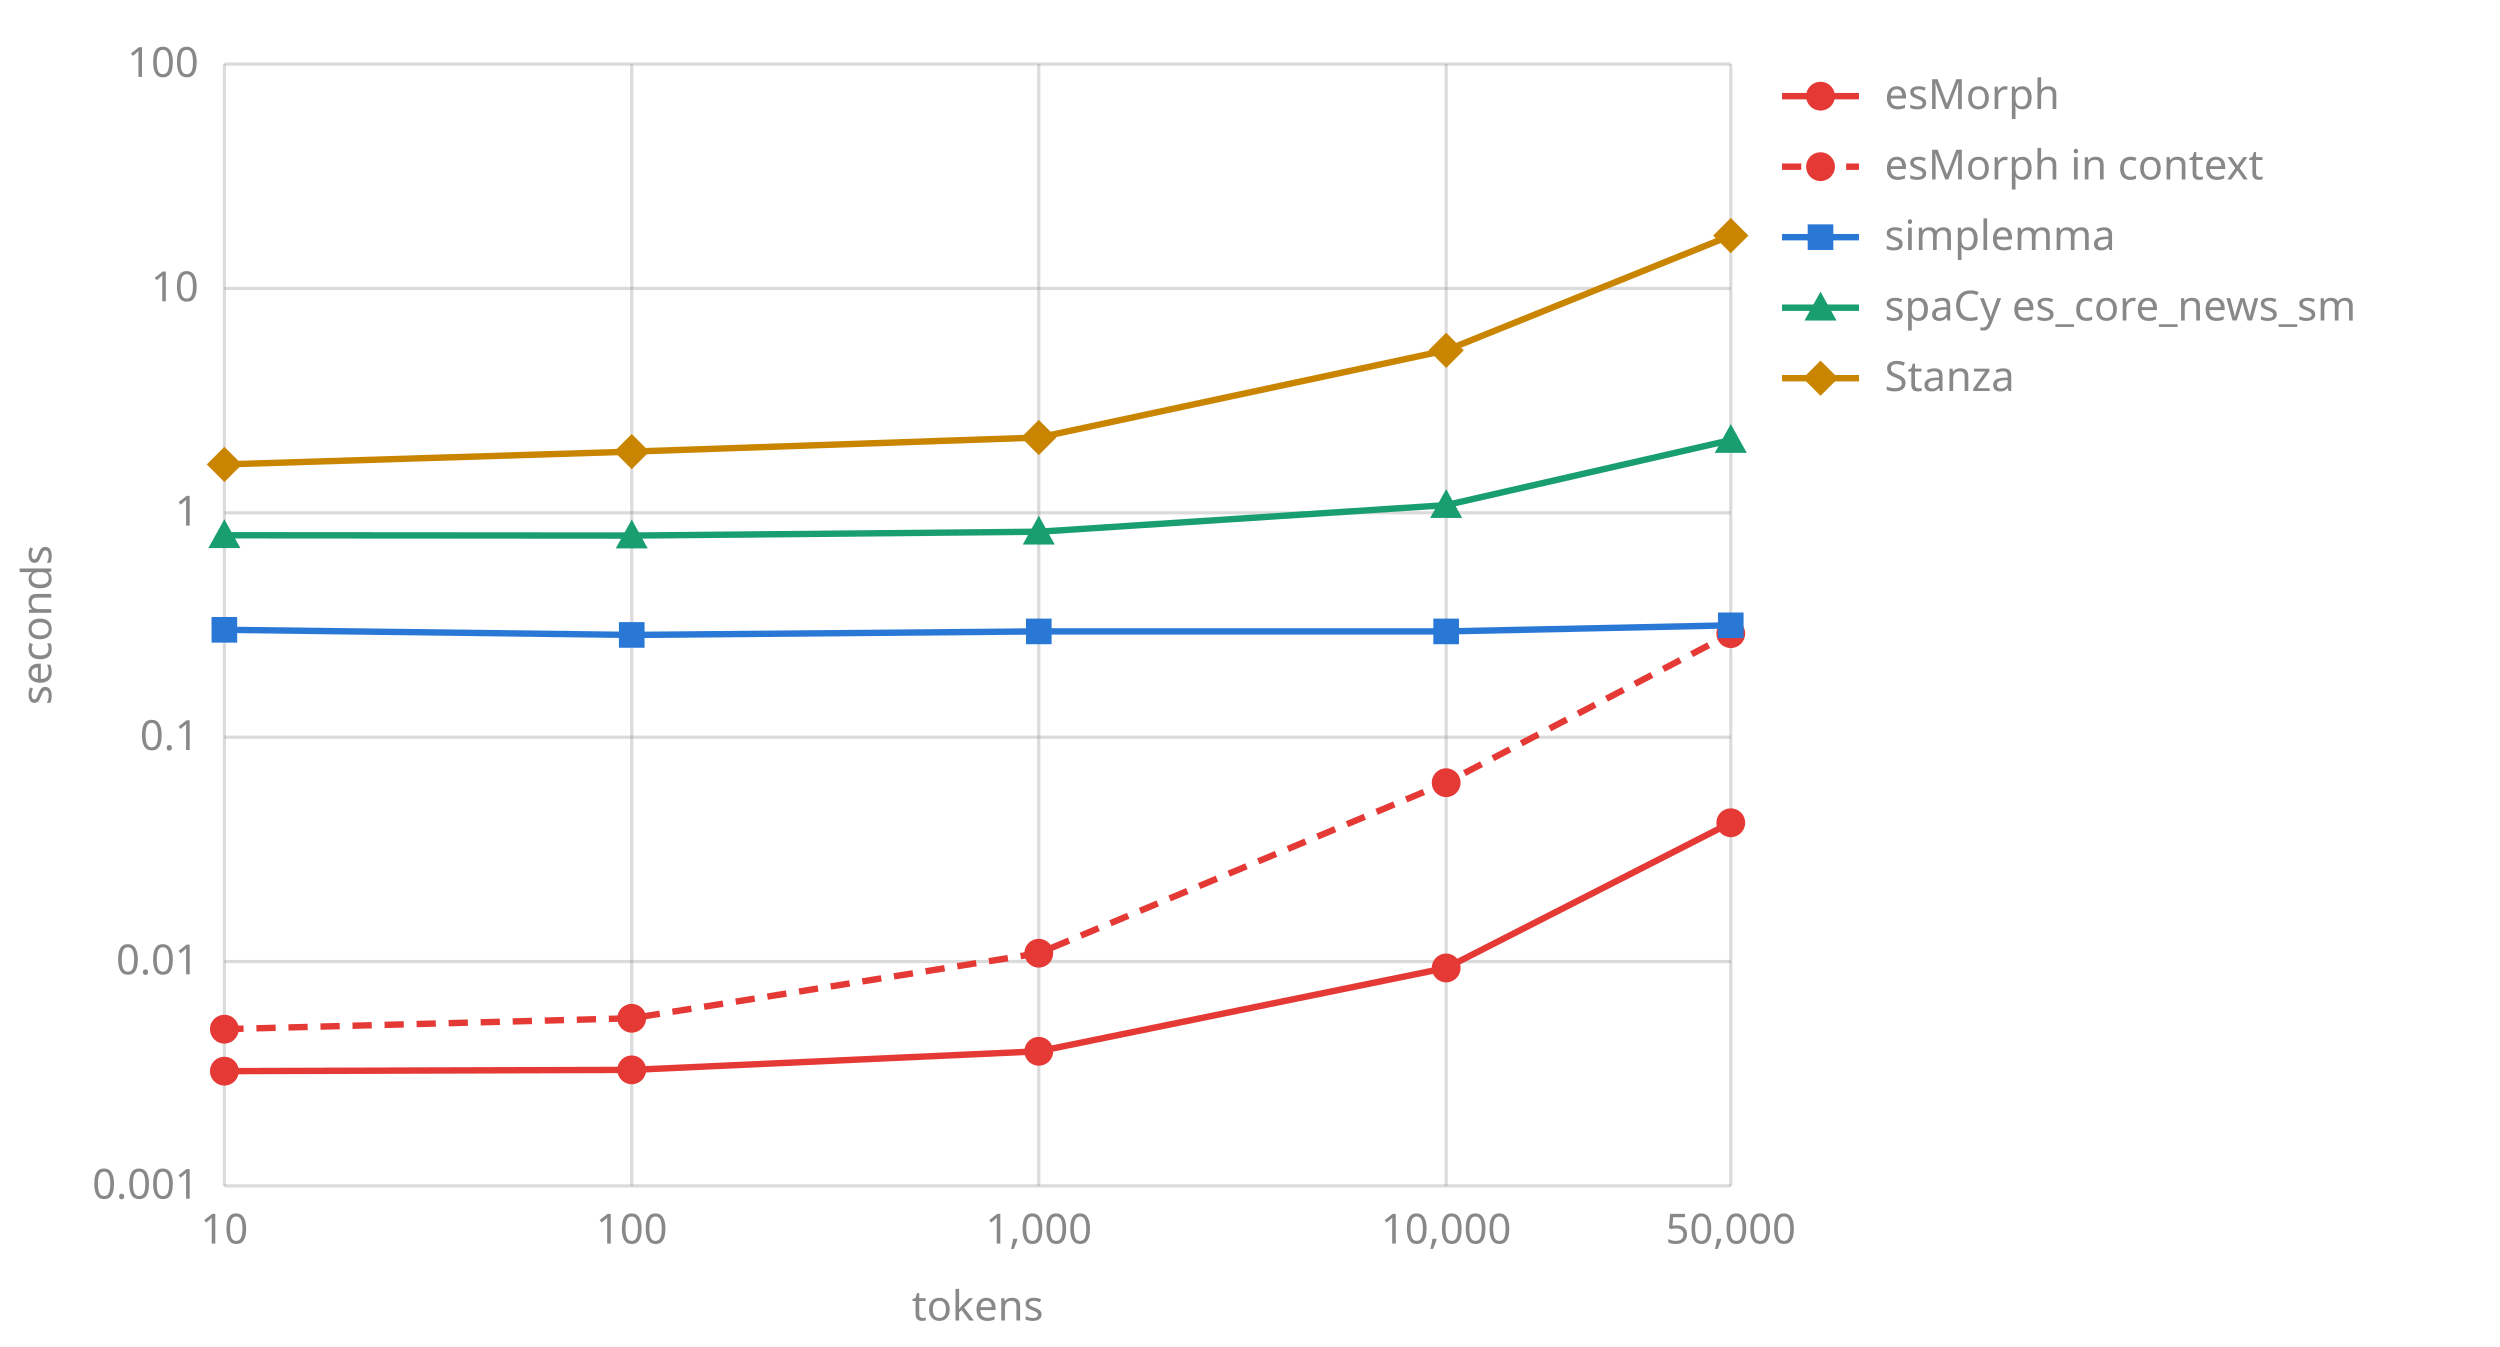
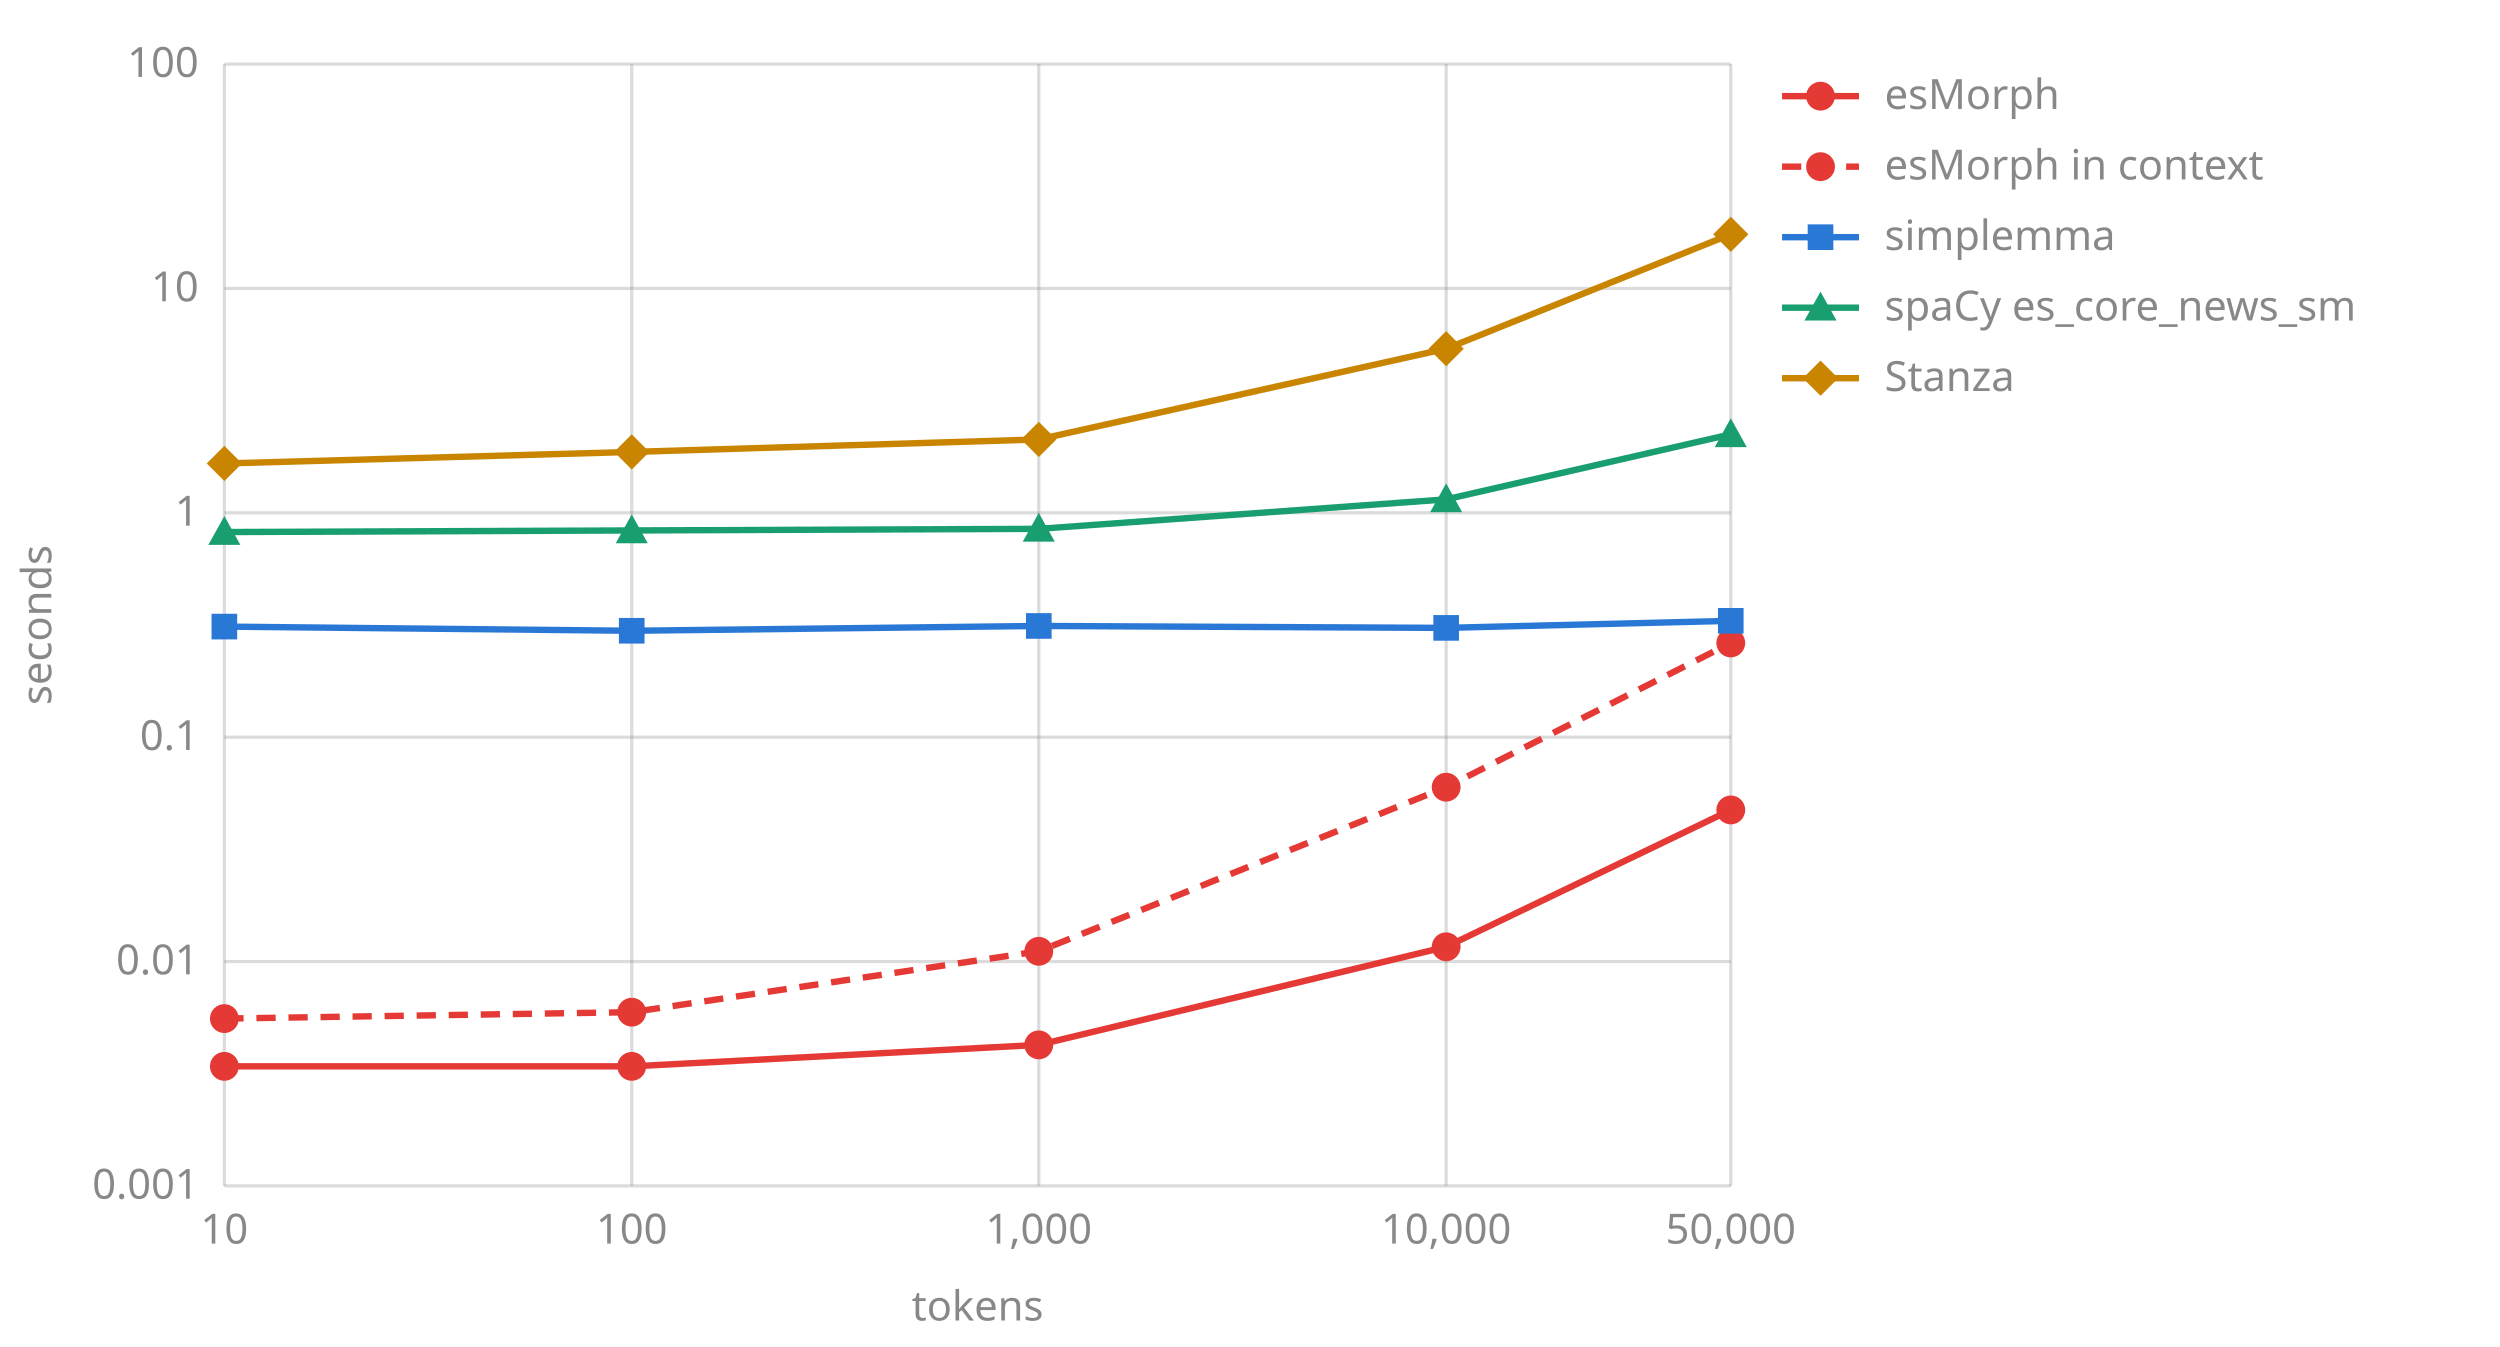
<svg xmlns="http://www.w3.org/2000/svg" viewBox="0 0 780 420" width="780" height="420">
  <line x1="70" y1="370.0" x2="540" y2="370.0" stroke="#888" stroke-opacity="0.3" />
  <text x="62" y="374.0" text-anchor="end" font-family="sans-serif" font-size="13" fill="#888">0.001</text>
  <line x1="70" y1="300.0" x2="540" y2="300.0" stroke="#888" stroke-opacity="0.3" />
  <text x="62" y="304.0" text-anchor="end" font-family="sans-serif" font-size="13" fill="#888">0.01</text>
  <line x1="70" y1="230.0" x2="540" y2="230.0" stroke="#888" stroke-opacity="0.3" />
  <text x="62" y="234.0" text-anchor="end" font-family="sans-serif" font-size="13" fill="#888">0.1</text>
  <line x1="70" y1="160.0" x2="540" y2="160.0" stroke="#888" stroke-opacity="0.3" />
  <text x="62" y="164.0" text-anchor="end" font-family="sans-serif" font-size="13" fill="#888">1</text>
  <line x1="70" y1="90.0" x2="540" y2="90.0" stroke="#888" stroke-opacity="0.3" />
  <text x="62" y="94.0" text-anchor="end" font-family="sans-serif" font-size="13" fill="#888">10</text>
  <line x1="70" y1="20.0" x2="540" y2="20.0" stroke="#888" stroke-opacity="0.3" />
  <text x="62" y="24.0" text-anchor="end" font-family="sans-serif" font-size="13" fill="#888">100</text>
  <line x1="70.0" y1="20" x2="70.0" y2="370" stroke="#888" stroke-opacity="0.3" />
  <text x="70.0" y="388" text-anchor="middle" font-family="sans-serif" font-size="13" fill="#888">10</text>
  <line x1="197.1" y1="20" x2="197.1" y2="370" stroke="#888" stroke-opacity="0.3" />
  <text x="197.1" y="388" text-anchor="middle" font-family="sans-serif" font-size="13" fill="#888">100</text>
  <line x1="324.1" y1="20" x2="324.1" y2="370" stroke="#888" stroke-opacity="0.3" />
  <text x="324.1" y="388" text-anchor="middle" font-family="sans-serif" font-size="13" fill="#888">1,000</text>
  <line x1="451.2" y1="20" x2="451.2" y2="370" stroke="#888" stroke-opacity="0.3" />
  <text x="451.2" y="388" text-anchor="middle" font-family="sans-serif" font-size="13" fill="#888">10,000</text>
  <line x1="540.0" y1="20" x2="540.0" y2="370" stroke="#888" stroke-opacity="0.3" />
  <text x="540.0" y="388" text-anchor="middle" font-family="sans-serif" font-size="13" fill="#888">50,000</text>
  <text x="305.0" y="412" text-anchor="middle" font-family="sans-serif" font-size="13" fill="#888">tokens</text>
  <text x="16" y="195.0" transform="rotate(-90 16 195.0)" text-anchor="middle" font-family="sans-serif" font-size="13" fill="#888">seconds</text>
-   <polyline points="70.0,334.2 197.1,333.8 324.1,328.0 451.2,302.0 540.0,256.7" fill="none" stroke="#e53935" stroke-width="2" />
-   <circle cx="70.0" cy="334.2" r="4.5" fill="#e53935" />
-   <circle cx="197.1" cy="333.8" r="4.5" fill="#e53935" />
-   <circle cx="324.1" cy="328.0" r="4.5" fill="#e53935" />
-   <circle cx="451.2" cy="302.0" r="4.5" fill="#e53935" />
-   <circle cx="540.0" cy="256.7" r="4.5" fill="#e53935" />
+   <polyline points="70.0,332.7 197.1,332.7 324.1,326.0 451.2,295.4 540.0,252.7" fill="none" stroke="#e53935" stroke-width="2" />
+   <circle cx="70.0" cy="332.7" r="4.5" fill="#e53935" />
+   <circle cx="197.1" cy="332.7" r="4.5" fill="#e53935" />
+   <circle cx="324.1" cy="326.0" r="4.5" fill="#e53935" />
+   <circle cx="451.2" cy="295.4" r="4.5" fill="#e53935" />
+   <circle cx="540.0" cy="252.7" r="4.5" fill="#e53935" />
  <line x1="556" y1="30" x2="580" y2="30" stroke="#e53935" stroke-width="2" />
  <circle cx="568.0" cy="30.0" r="4.5" fill="#e53935" />
  <text x="588" y="34" font-family="sans-serif" font-size="13" fill="#888">esMorph</text>
-   <polyline points="70.0,321.1 197.1,317.7 324.1,297.4 451.2,244.2 540.0,197.7" fill="none" stroke="#e53935" stroke-width="2" stroke-dasharray="6 4" />
-   <circle cx="70.0" cy="321.1" r="4.5" fill="#e53935" />
-   <circle cx="197.1" cy="317.7" r="4.5" fill="#e53935" />
-   <circle cx="324.1" cy="297.4" r="4.5" fill="#e53935" />
-   <circle cx="451.2" cy="244.2" r="4.5" fill="#e53935" />
-   <circle cx="540.0" cy="197.7" r="4.5" fill="#e53935" />
+   <polyline points="70.0,317.8 197.1,315.8 324.1,296.8 451.2,245.6 540.0,200.6" fill="none" stroke="#e53935" stroke-width="2" stroke-dasharray="6 4" />
+   <circle cx="70.0" cy="317.8" r="4.5" fill="#e53935" />
+   <circle cx="197.1" cy="315.8" r="4.5" fill="#e53935" />
+   <circle cx="324.1" cy="296.8" r="4.5" fill="#e53935" />
+   <circle cx="451.2" cy="245.6" r="4.5" fill="#e53935" />
+   <circle cx="540.0" cy="200.6" r="4.5" fill="#e53935" />
  <line x1="556" y1="52" x2="580" y2="52" stroke="#e53935" stroke-width="2" stroke-dasharray="6 4" />
  <circle cx="568.0" cy="52.0" r="4.5" fill="#e53935" />
  <text x="588" y="56" font-family="sans-serif" font-size="13" fill="#888">esMorph in context</text>
-   <polyline points="70.0,196.5 197.1,198.1 324.1,197.0 451.2,197.0 540.0,195.1" fill="none" stroke="#2a78d6" stroke-width="2" />
-   <rect x="66.0" y="192.5" width="8" height="8" fill="#2a78d6" />
-   <rect x="193.1" y="194.1" width="8" height="8" fill="#2a78d6" />
-   <rect x="320.1" y="193.0" width="8" height="8" fill="#2a78d6" />
-   <rect x="447.2" y="193.0" width="8" height="8" fill="#2a78d6" />
-   <rect x="536.0" y="191.1" width="8" height="8" fill="#2a78d6" />
+   <polyline points="70.0,195.5 197.1,196.8 324.1,195.3 451.2,195.9 540.0,193.7" fill="none" stroke="#2a78d6" stroke-width="2" />
+   <rect x="66.0" y="191.5" width="8" height="8" fill="#2a78d6" />
+   <rect x="193.1" y="192.8" width="8" height="8" fill="#2a78d6" />
+   <rect x="320.1" y="191.3" width="8" height="8" fill="#2a78d6" />
+   <rect x="447.2" y="191.9" width="8" height="8" fill="#2a78d6" />
+   <rect x="536.0" y="189.7" width="8" height="8" fill="#2a78d6" />
  <line x1="556" y1="74" x2="580" y2="74" stroke="#2a78d6" stroke-width="2" />
  <rect x="564.0" y="70.0" width="8" height="8" fill="#2a78d6" />
  <text x="588" y="78" font-family="sans-serif" font-size="13" fill="#888">simplemma</text>
-   <polyline points="70.0,167.0 197.1,167.1 324.1,165.9 451.2,157.6 540.0,137.3" fill="none" stroke="#199e70" stroke-width="2" />
-   <polygon points="70.0,162.0 75.0,171.0 65.0,171.0" fill="#199e70" />
-   <polygon points="197.1,162.1 202.1,171.1 192.1,171.1" fill="#199e70" />
-   <polygon points="324.1,160.9 329.1,169.9 319.1,169.9" fill="#199e70" />
-   <polygon points="451.2,152.6 456.2,161.6 446.2,161.6" fill="#199e70" />
-   <polygon points="540.0,132.3 545.0,141.3 535.0,141.3" fill="#199e70" />
+   <polyline points="70.0,166.0 197.1,165.5 324.1,165.0 451.2,155.8 540.0,135.5" fill="none" stroke="#199e70" stroke-width="2" />
+   <polygon points="70.0,161.0 75.0,170.0 65.0,170.0" fill="#199e70" />
+   <polygon points="197.1,160.5 202.1,169.5 192.1,169.5" fill="#199e70" />
+   <polygon points="324.1,160.0 329.1,169.0 319.1,169.0" fill="#199e70" />
+   <polygon points="451.2,150.8 456.2,159.8 446.2,159.8" fill="#199e70" />
+   <polygon points="540.0,130.5 545.0,139.5 535.0,139.5" fill="#199e70" />
  <line x1="556" y1="96" x2="580" y2="96" stroke="#199e70" stroke-width="2" />
  <polygon points="568.0,91.0 573.0,100.0 563.0,100.0" fill="#199e70" />
  <text x="588" y="100" font-family="sans-serif" font-size="13" fill="#888">spaCy es_core_news_sm</text>
-   <polyline points="70.0,144.9 197.1,140.9 324.1,136.5 451.2,109.3 540.0,73.5" fill="none" stroke="#c98500" stroke-width="2" />
-   <polygon points="70.0,139.4 75.5,144.9 70.0,150.4 64.5,144.9" fill="#c98500" />
-   <polygon points="197.1,135.4 202.6,140.9 197.1,146.4 191.6,140.9" fill="#c98500" />
-   <polygon points="324.1,131.0 329.6,136.5 324.1,142.0 318.6,136.5" fill="#c98500" />
-   <polygon points="451.2,103.8 456.7,109.3 451.2,114.8 445.7,109.3" fill="#c98500" />
-   <polygon points="540.0,68.0 545.5,73.5 540.0,79.0 534.5,73.5" fill="#c98500" />
+   <polyline points="70.0,144.6 197.1,141.0 324.1,137.1 451.2,108.8 540.0,73.1" fill="none" stroke="#c98500" stroke-width="2" />
+   <polygon points="70.0,139.1 75.5,144.6 70.0,150.1 64.5,144.6" fill="#c98500" />
+   <polygon points="197.1,135.5 202.6,141.0 197.1,146.5 191.6,141.0" fill="#c98500" />
+   <polygon points="324.1,131.6 329.6,137.1 324.1,142.6 318.6,137.1" fill="#c98500" />
+   <polygon points="451.2,103.3 456.7,108.8 451.2,114.3 445.7,108.8" fill="#c98500" />
+   <polygon points="540.0,67.6 545.5,73.1 540.0,78.6 534.5,73.1" fill="#c98500" />
  <line x1="556" y1="118" x2="580" y2="118" stroke="#c98500" stroke-width="2" />
  <polygon points="568.0,112.5 573.5,118.0 568.0,123.5 562.5,118.0" fill="#c98500" />
  <text x="588" y="122" font-family="sans-serif" font-size="13" fill="#888">Stanza</text>
</svg>
